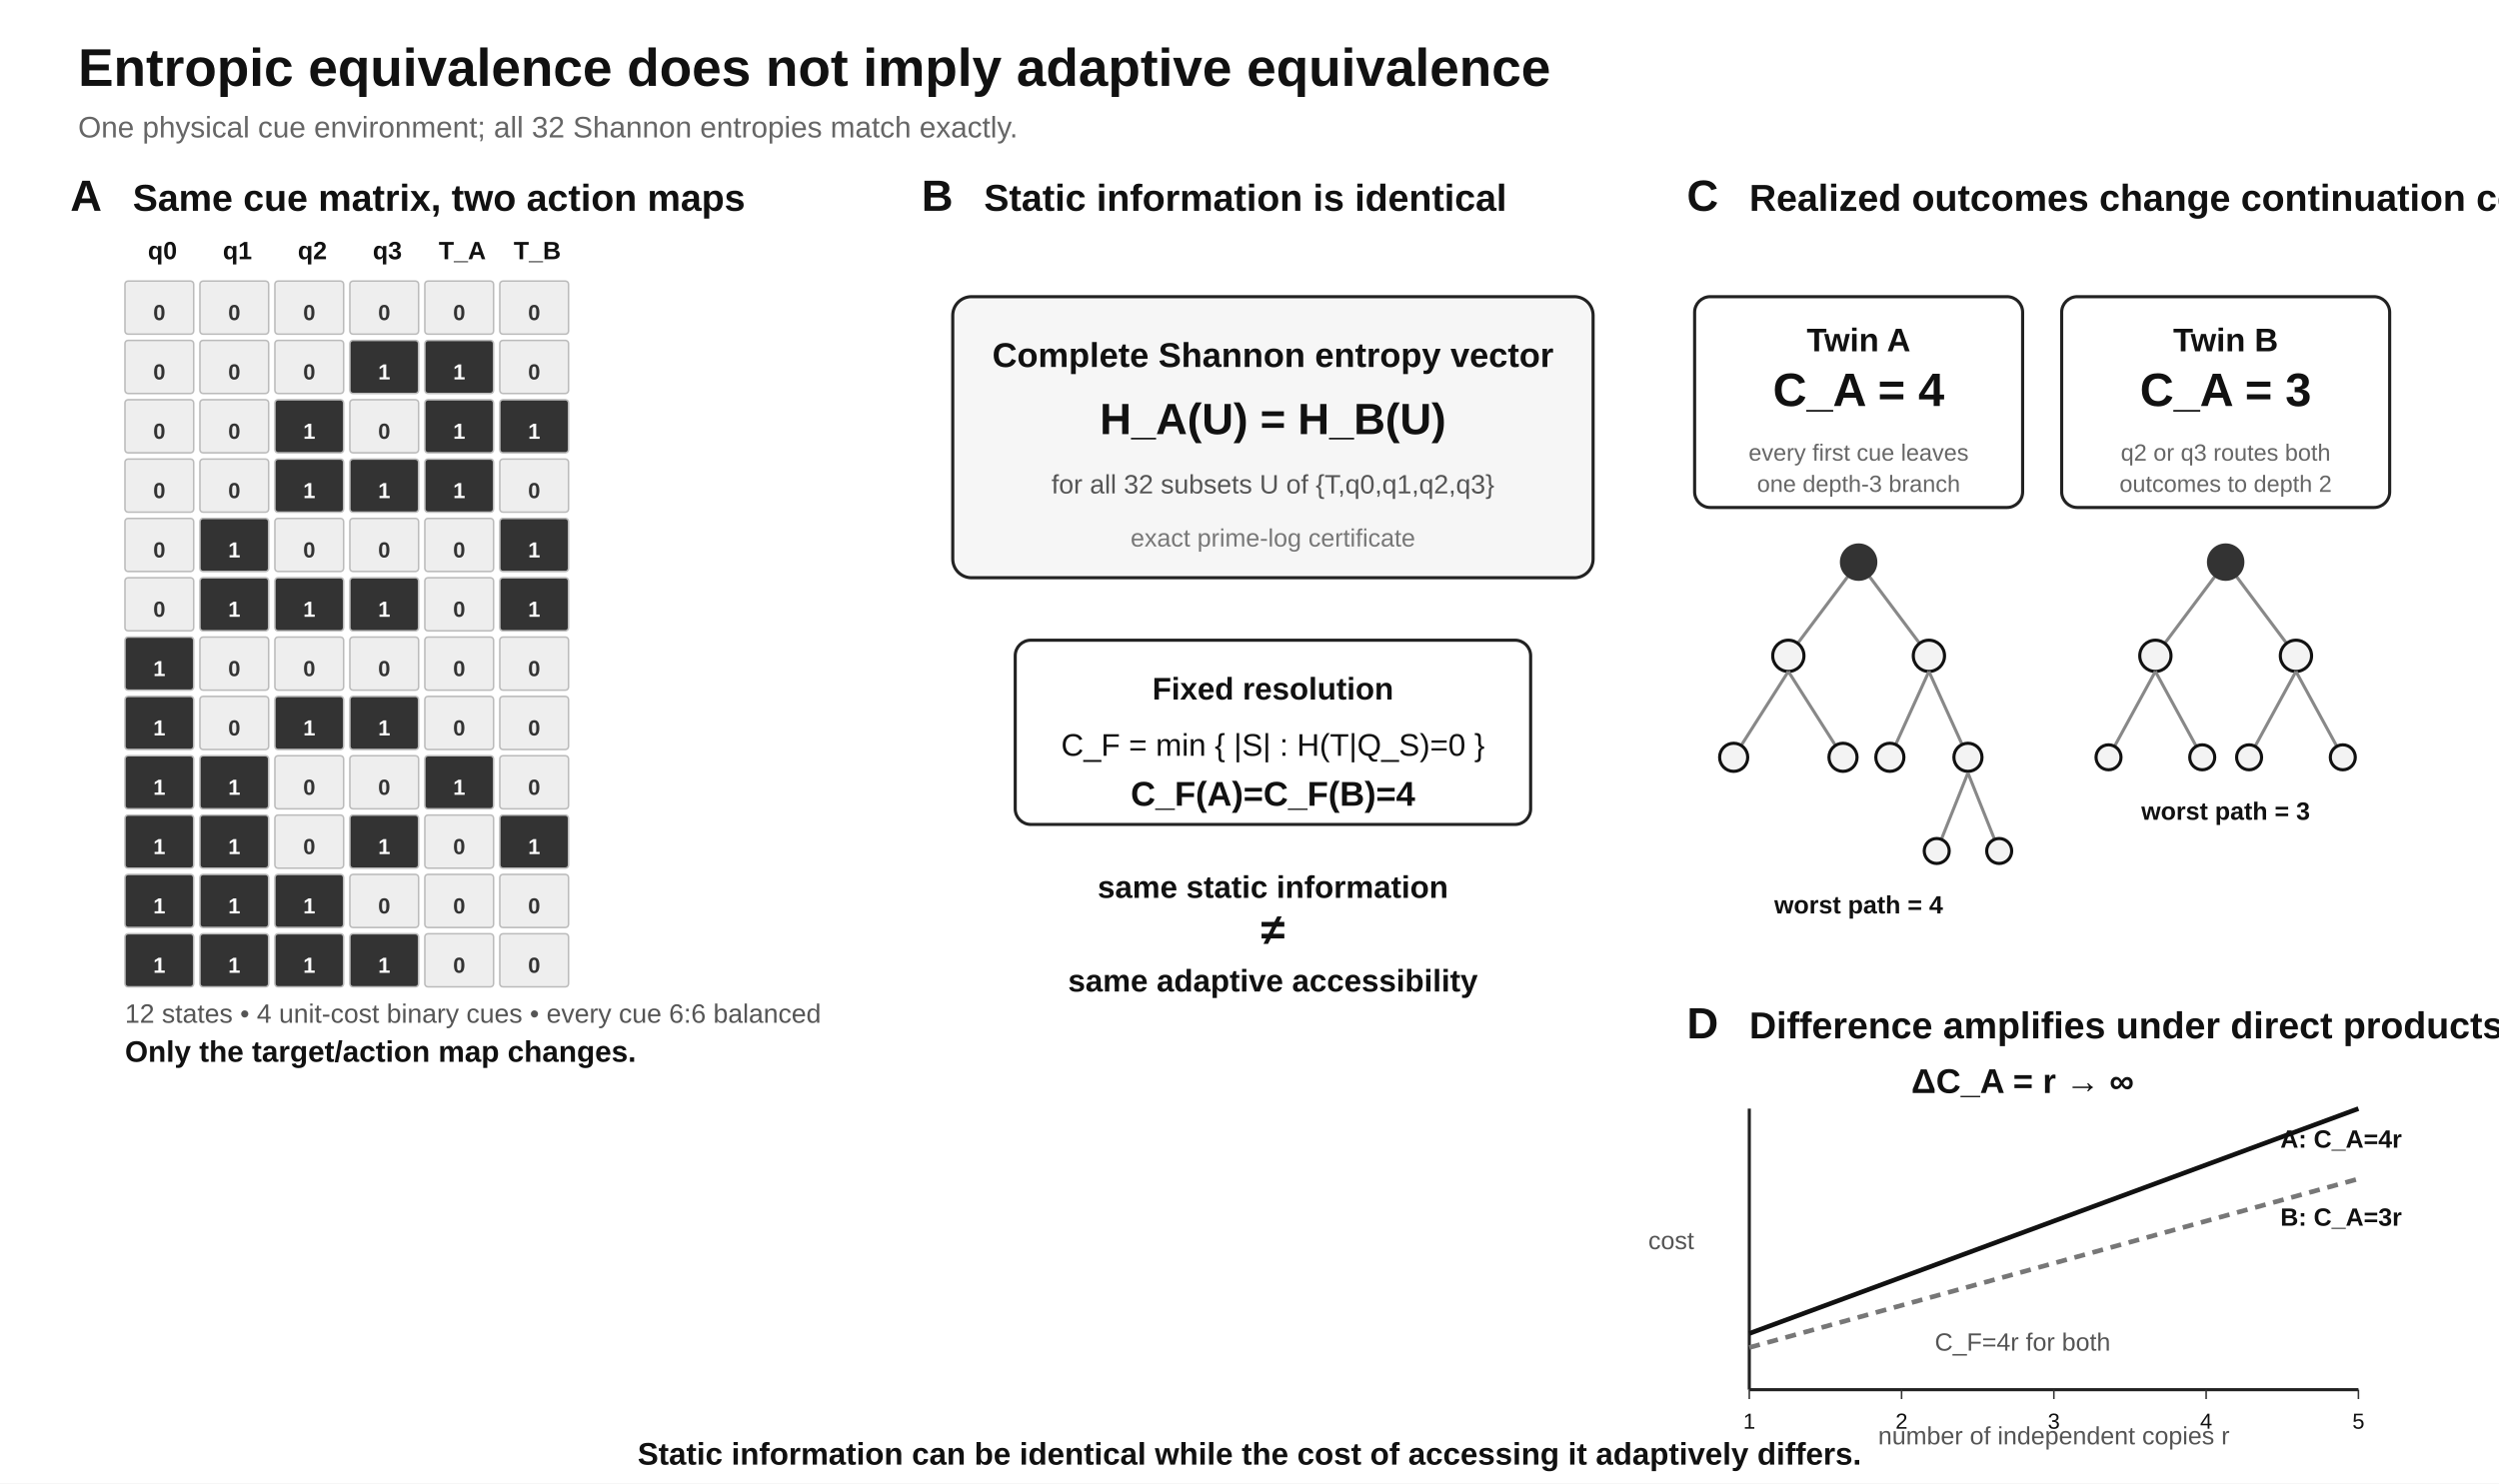
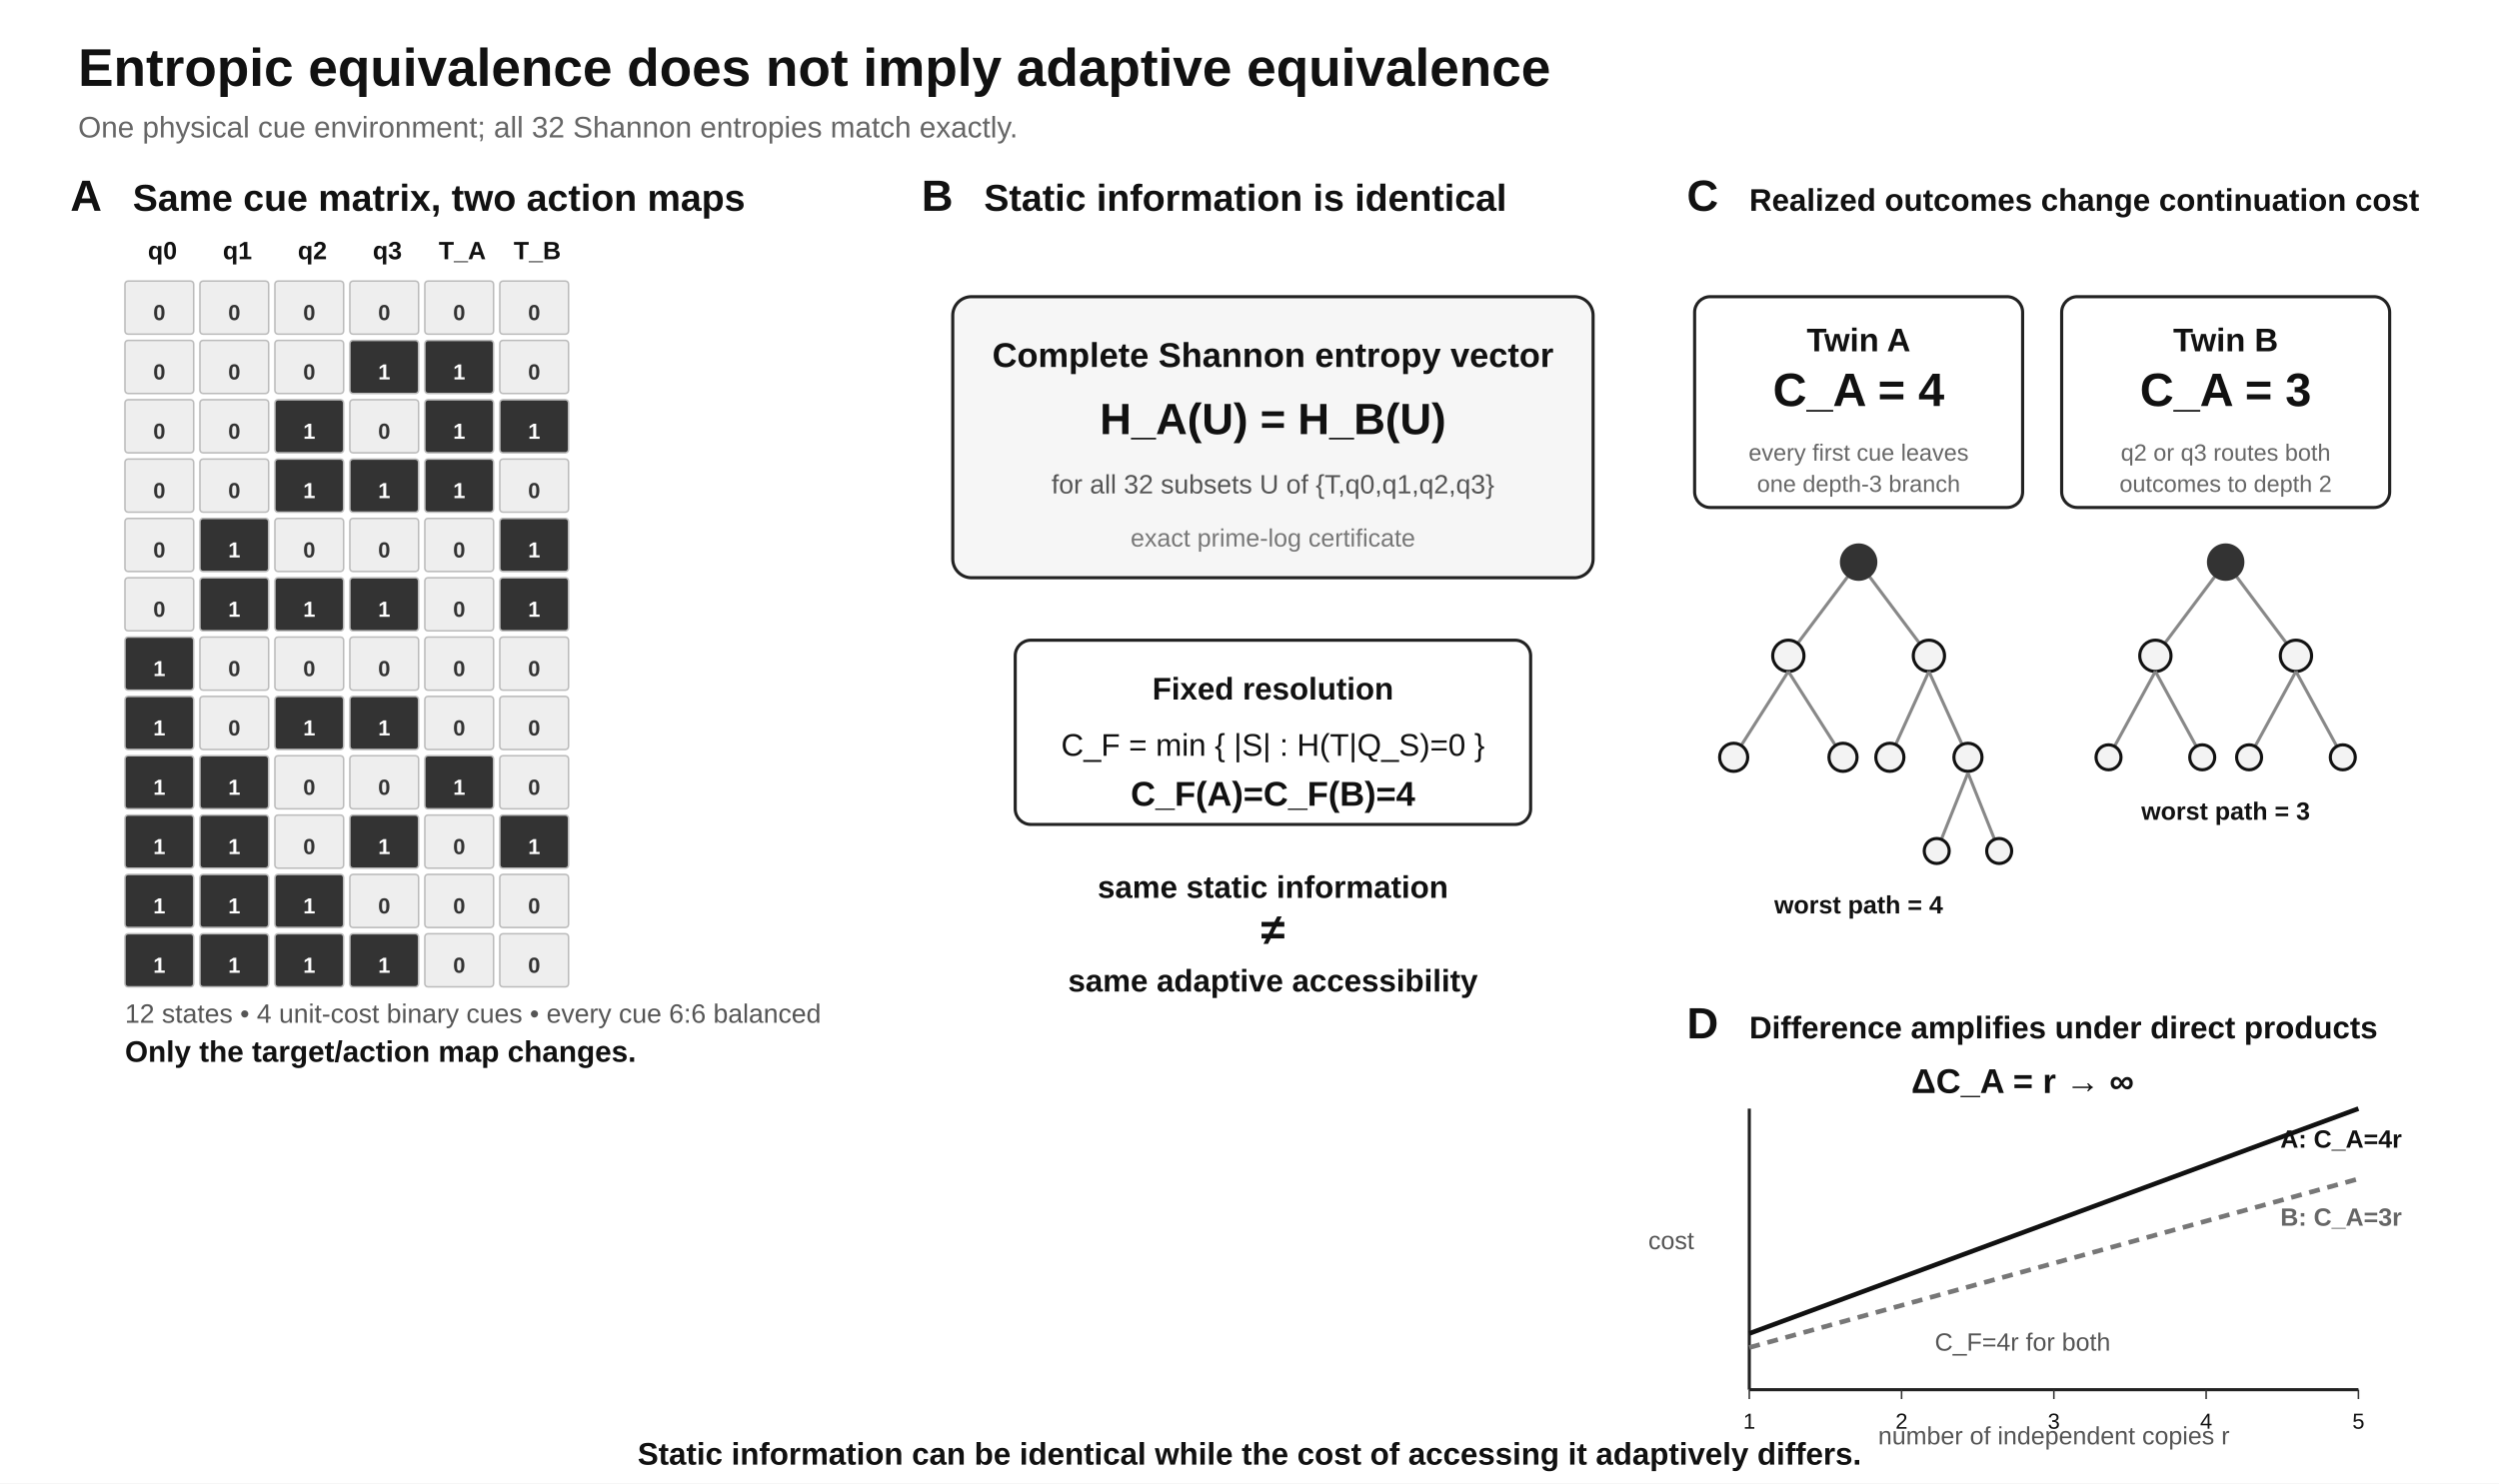
<svg xmlns="http://www.w3.org/2000/svg" width="1600" height="950" viewBox="0 0 1600 950">
  <rect x="0" y="0" width="1600" height="950" fill="#ffffff" />
  <style>text{font-family:Arial,Helvetica,sans-serif}</style>
  <text x="50" y="55" font-size="34" font-weight="bold" text-anchor="start" fill="#111111">Entropic equivalence does not imply adaptive equivalence</text>
  <text x="50" y="88" font-size="19" font-weight="normal" text-anchor="start" fill="#666666">One physical cue environment; all 32 Shannon entropies match exactly.</text>
  <text x="45" y="135" font-size="28" font-weight="bold" text-anchor="start" fill="#111111">A</text>
  <text x="85" y="135" font-size="24" font-weight="bold" text-anchor="start" fill="#111111">Same cue matrix, two action maps</text>
  <text x="104" y="166" font-size="16" font-weight="bold" text-anchor="middle" fill="#111111">q0</text>
  <text x="152" y="166" font-size="16" font-weight="bold" text-anchor="middle" fill="#111111">q1</text>
  <text x="200" y="166" font-size="16" font-weight="bold" text-anchor="middle" fill="#111111">q2</text>
  <text x="248" y="166" font-size="16" font-weight="bold" text-anchor="middle" fill="#111111">q3</text>
  <text x="296" y="166" font-size="16" font-weight="bold" text-anchor="middle" fill="#111111">T_A</text>
  <text x="344" y="166" font-size="16" font-weight="bold" text-anchor="middle" fill="#111111">T_B</text>
  <rect x="80" y="180" width="44" height="34" rx="2" fill="#eeeeee" stroke="#bbbbbb" stroke-width="1" />
  <text x="102" y="205" font-size="14" font-weight="bold" text-anchor="middle" fill="#333333">0</text>
  <rect x="128" y="180" width="44" height="34" rx="2" fill="#eeeeee" stroke="#bbbbbb" stroke-width="1" />
  <text x="150" y="205" font-size="14" font-weight="bold" text-anchor="middle" fill="#333333">0</text>
  <rect x="176" y="180" width="44" height="34" rx="2" fill="#eeeeee" stroke="#bbbbbb" stroke-width="1" />
  <text x="198" y="205" font-size="14" font-weight="bold" text-anchor="middle" fill="#333333">0</text>
  <rect x="224" y="180" width="44" height="34" rx="2" fill="#eeeeee" stroke="#bbbbbb" stroke-width="1" />
  <text x="246" y="205" font-size="14" font-weight="bold" text-anchor="middle" fill="#333333">0</text>
  <rect x="272" y="180" width="44" height="34" rx="2" fill="#eeeeee" stroke="#bbbbbb" stroke-width="1" />
  <text x="294" y="205" font-size="14" font-weight="bold" text-anchor="middle" fill="#333333">0</text>
  <rect x="320" y="180" width="44" height="34" rx="2" fill="#eeeeee" stroke="#bbbbbb" stroke-width="1" />
  <text x="342" y="205" font-size="14" font-weight="bold" text-anchor="middle" fill="#333333">0</text>
  <rect x="80" y="218" width="44" height="34" rx="2" fill="#eeeeee" stroke="#bbbbbb" stroke-width="1" />
  <text x="102" y="243" font-size="14" font-weight="bold" text-anchor="middle" fill="#333333">0</text>
  <rect x="128" y="218" width="44" height="34" rx="2" fill="#eeeeee" stroke="#bbbbbb" stroke-width="1" />
  <text x="150" y="243" font-size="14" font-weight="bold" text-anchor="middle" fill="#333333">0</text>
  <rect x="176" y="218" width="44" height="34" rx="2" fill="#eeeeee" stroke="#bbbbbb" stroke-width="1" />
  <text x="198" y="243" font-size="14" font-weight="bold" text-anchor="middle" fill="#333333">0</text>
  <rect x="224" y="218" width="44" height="34" rx="2" fill="#333333" stroke="#bbbbbb" stroke-width="1" />
  <text x="246" y="243" font-size="14" font-weight="bold" text-anchor="middle" fill="#ffffff">1</text>
  <rect x="272" y="218" width="44" height="34" rx="2" fill="#333333" stroke="#bbbbbb" stroke-width="1" />
  <text x="294" y="243" font-size="14" font-weight="bold" text-anchor="middle" fill="#ffffff">1</text>
  <rect x="320" y="218" width="44" height="34" rx="2" fill="#eeeeee" stroke="#bbbbbb" stroke-width="1" />
  <text x="342" y="243" font-size="14" font-weight="bold" text-anchor="middle" fill="#333333">0</text>
  <rect x="80" y="256" width="44" height="34" rx="2" fill="#eeeeee" stroke="#bbbbbb" stroke-width="1" />
  <text x="102" y="281" font-size="14" font-weight="bold" text-anchor="middle" fill="#333333">0</text>
  <rect x="128" y="256" width="44" height="34" rx="2" fill="#eeeeee" stroke="#bbbbbb" stroke-width="1" />
  <text x="150" y="281" font-size="14" font-weight="bold" text-anchor="middle" fill="#333333">0</text>
  <rect x="176" y="256" width="44" height="34" rx="2" fill="#333333" stroke="#bbbbbb" stroke-width="1" />
  <text x="198" y="281" font-size="14" font-weight="bold" text-anchor="middle" fill="#ffffff">1</text>
  <rect x="224" y="256" width="44" height="34" rx="2" fill="#eeeeee" stroke="#bbbbbb" stroke-width="1" />
  <text x="246" y="281" font-size="14" font-weight="bold" text-anchor="middle" fill="#333333">0</text>
  <rect x="272" y="256" width="44" height="34" rx="2" fill="#333333" stroke="#bbbbbb" stroke-width="1" />
  <text x="294" y="281" font-size="14" font-weight="bold" text-anchor="middle" fill="#ffffff">1</text>
  <rect x="320" y="256" width="44" height="34" rx="2" fill="#333333" stroke="#bbbbbb" stroke-width="1" />
  <text x="342" y="281" font-size="14" font-weight="bold" text-anchor="middle" fill="#ffffff">1</text>
  <rect x="80" y="294" width="44" height="34" rx="2" fill="#eeeeee" stroke="#bbbbbb" stroke-width="1" />
  <text x="102" y="319" font-size="14" font-weight="bold" text-anchor="middle" fill="#333333">0</text>
  <rect x="128" y="294" width="44" height="34" rx="2" fill="#eeeeee" stroke="#bbbbbb" stroke-width="1" />
  <text x="150" y="319" font-size="14" font-weight="bold" text-anchor="middle" fill="#333333">0</text>
  <rect x="176" y="294" width="44" height="34" rx="2" fill="#333333" stroke="#bbbbbb" stroke-width="1" />
  <text x="198" y="319" font-size="14" font-weight="bold" text-anchor="middle" fill="#ffffff">1</text>
  <rect x="224" y="294" width="44" height="34" rx="2" fill="#333333" stroke="#bbbbbb" stroke-width="1" />
  <text x="246" y="319" font-size="14" font-weight="bold" text-anchor="middle" fill="#ffffff">1</text>
  <rect x="272" y="294" width="44" height="34" rx="2" fill="#333333" stroke="#bbbbbb" stroke-width="1" />
  <text x="294" y="319" font-size="14" font-weight="bold" text-anchor="middle" fill="#ffffff">1</text>
  <rect x="320" y="294" width="44" height="34" rx="2" fill="#eeeeee" stroke="#bbbbbb" stroke-width="1" />
  <text x="342" y="319" font-size="14" font-weight="bold" text-anchor="middle" fill="#333333">0</text>
  <rect x="80" y="332" width="44" height="34" rx="2" fill="#eeeeee" stroke="#bbbbbb" stroke-width="1" />
  <text x="102" y="357" font-size="14" font-weight="bold" text-anchor="middle" fill="#333333">0</text>
  <rect x="128" y="332" width="44" height="34" rx="2" fill="#333333" stroke="#bbbbbb" stroke-width="1" />
  <text x="150" y="357" font-size="14" font-weight="bold" text-anchor="middle" fill="#ffffff">1</text>
  <rect x="176" y="332" width="44" height="34" rx="2" fill="#eeeeee" stroke="#bbbbbb" stroke-width="1" />
  <text x="198" y="357" font-size="14" font-weight="bold" text-anchor="middle" fill="#333333">0</text>
  <rect x="224" y="332" width="44" height="34" rx="2" fill="#eeeeee" stroke="#bbbbbb" stroke-width="1" />
  <text x="246" y="357" font-size="14" font-weight="bold" text-anchor="middle" fill="#333333">0</text>
  <rect x="272" y="332" width="44" height="34" rx="2" fill="#eeeeee" stroke="#bbbbbb" stroke-width="1" />
  <text x="294" y="357" font-size="14" font-weight="bold" text-anchor="middle" fill="#333333">0</text>
  <rect x="320" y="332" width="44" height="34" rx="2" fill="#333333" stroke="#bbbbbb" stroke-width="1" />
  <text x="342" y="357" font-size="14" font-weight="bold" text-anchor="middle" fill="#ffffff">1</text>
  <rect x="80" y="370" width="44" height="34" rx="2" fill="#eeeeee" stroke="#bbbbbb" stroke-width="1" />
  <text x="102" y="395" font-size="14" font-weight="bold" text-anchor="middle" fill="#333333">0</text>
  <rect x="128" y="370" width="44" height="34" rx="2" fill="#333333" stroke="#bbbbbb" stroke-width="1" />
  <text x="150" y="395" font-size="14" font-weight="bold" text-anchor="middle" fill="#ffffff">1</text>
  <rect x="176" y="370" width="44" height="34" rx="2" fill="#333333" stroke="#bbbbbb" stroke-width="1" />
  <text x="198" y="395" font-size="14" font-weight="bold" text-anchor="middle" fill="#ffffff">1</text>
  <rect x="224" y="370" width="44" height="34" rx="2" fill="#333333" stroke="#bbbbbb" stroke-width="1" />
  <text x="246" y="395" font-size="14" font-weight="bold" text-anchor="middle" fill="#ffffff">1</text>
  <rect x="272" y="370" width="44" height="34" rx="2" fill="#eeeeee" stroke="#bbbbbb" stroke-width="1" />
  <text x="294" y="395" font-size="14" font-weight="bold" text-anchor="middle" fill="#333333">0</text>
  <rect x="320" y="370" width="44" height="34" rx="2" fill="#333333" stroke="#bbbbbb" stroke-width="1" />
  <text x="342" y="395" font-size="14" font-weight="bold" text-anchor="middle" fill="#ffffff">1</text>
  <rect x="80" y="408" width="44" height="34" rx="2" fill="#333333" stroke="#bbbbbb" stroke-width="1" />
  <text x="102" y="433" font-size="14" font-weight="bold" text-anchor="middle" fill="#ffffff">1</text>
  <rect x="128" y="408" width="44" height="34" rx="2" fill="#eeeeee" stroke="#bbbbbb" stroke-width="1" />
  <text x="150" y="433" font-size="14" font-weight="bold" text-anchor="middle" fill="#333333">0</text>
  <rect x="176" y="408" width="44" height="34" rx="2" fill="#eeeeee" stroke="#bbbbbb" stroke-width="1" />
  <text x="198" y="433" font-size="14" font-weight="bold" text-anchor="middle" fill="#333333">0</text>
  <rect x="224" y="408" width="44" height="34" rx="2" fill="#eeeeee" stroke="#bbbbbb" stroke-width="1" />
  <text x="246" y="433" font-size="14" font-weight="bold" text-anchor="middle" fill="#333333">0</text>
  <rect x="272" y="408" width="44" height="34" rx="2" fill="#eeeeee" stroke="#bbbbbb" stroke-width="1" />
  <text x="294" y="433" font-size="14" font-weight="bold" text-anchor="middle" fill="#333333">0</text>
  <rect x="320" y="408" width="44" height="34" rx="2" fill="#eeeeee" stroke="#bbbbbb" stroke-width="1" />
  <text x="342" y="433" font-size="14" font-weight="bold" text-anchor="middle" fill="#333333">0</text>
  <rect x="80" y="446" width="44" height="34" rx="2" fill="#333333" stroke="#bbbbbb" stroke-width="1" />
  <text x="102" y="471" font-size="14" font-weight="bold" text-anchor="middle" fill="#ffffff">1</text>
  <rect x="128" y="446" width="44" height="34" rx="2" fill="#eeeeee" stroke="#bbbbbb" stroke-width="1" />
  <text x="150" y="471" font-size="14" font-weight="bold" text-anchor="middle" fill="#333333">0</text>
  <rect x="176" y="446" width="44" height="34" rx="2" fill="#333333" stroke="#bbbbbb" stroke-width="1" />
  <text x="198" y="471" font-size="14" font-weight="bold" text-anchor="middle" fill="#ffffff">1</text>
  <rect x="224" y="446" width="44" height="34" rx="2" fill="#333333" stroke="#bbbbbb" stroke-width="1" />
  <text x="246" y="471" font-size="14" font-weight="bold" text-anchor="middle" fill="#ffffff">1</text>
  <rect x="272" y="446" width="44" height="34" rx="2" fill="#eeeeee" stroke="#bbbbbb" stroke-width="1" />
  <text x="294" y="471" font-size="14" font-weight="bold" text-anchor="middle" fill="#333333">0</text>
  <rect x="320" y="446" width="44" height="34" rx="2" fill="#eeeeee" stroke="#bbbbbb" stroke-width="1" />
  <text x="342" y="471" font-size="14" font-weight="bold" text-anchor="middle" fill="#333333">0</text>
  <rect x="80" y="484" width="44" height="34" rx="2" fill="#333333" stroke="#bbbbbb" stroke-width="1" />
  <text x="102" y="509" font-size="14" font-weight="bold" text-anchor="middle" fill="#ffffff">1</text>
  <rect x="128" y="484" width="44" height="34" rx="2" fill="#333333" stroke="#bbbbbb" stroke-width="1" />
  <text x="150" y="509" font-size="14" font-weight="bold" text-anchor="middle" fill="#ffffff">1</text>
  <rect x="176" y="484" width="44" height="34" rx="2" fill="#eeeeee" stroke="#bbbbbb" stroke-width="1" />
  <text x="198" y="509" font-size="14" font-weight="bold" text-anchor="middle" fill="#333333">0</text>
  <rect x="224" y="484" width="44" height="34" rx="2" fill="#eeeeee" stroke="#bbbbbb" stroke-width="1" />
  <text x="246" y="509" font-size="14" font-weight="bold" text-anchor="middle" fill="#333333">0</text>
  <rect x="272" y="484" width="44" height="34" rx="2" fill="#333333" stroke="#bbbbbb" stroke-width="1" />
  <text x="294" y="509" font-size="14" font-weight="bold" text-anchor="middle" fill="#ffffff">1</text>
  <rect x="320" y="484" width="44" height="34" rx="2" fill="#eeeeee" stroke="#bbbbbb" stroke-width="1" />
  <text x="342" y="509" font-size="14" font-weight="bold" text-anchor="middle" fill="#333333">0</text>
  <rect x="80" y="522" width="44" height="34" rx="2" fill="#333333" stroke="#bbbbbb" stroke-width="1" />
  <text x="102" y="547" font-size="14" font-weight="bold" text-anchor="middle" fill="#ffffff">1</text>
  <rect x="128" y="522" width="44" height="34" rx="2" fill="#333333" stroke="#bbbbbb" stroke-width="1" />
  <text x="150" y="547" font-size="14" font-weight="bold" text-anchor="middle" fill="#ffffff">1</text>
  <rect x="176" y="522" width="44" height="34" rx="2" fill="#eeeeee" stroke="#bbbbbb" stroke-width="1" />
  <text x="198" y="547" font-size="14" font-weight="bold" text-anchor="middle" fill="#333333">0</text>
  <rect x="224" y="522" width="44" height="34" rx="2" fill="#333333" stroke="#bbbbbb" stroke-width="1" />
  <text x="246" y="547" font-size="14" font-weight="bold" text-anchor="middle" fill="#ffffff">1</text>
  <rect x="272" y="522" width="44" height="34" rx="2" fill="#eeeeee" stroke="#bbbbbb" stroke-width="1" />
  <text x="294" y="547" font-size="14" font-weight="bold" text-anchor="middle" fill="#333333">0</text>
  <rect x="320" y="522" width="44" height="34" rx="2" fill="#333333" stroke="#bbbbbb" stroke-width="1" />
  <text x="342" y="547" font-size="14" font-weight="bold" text-anchor="middle" fill="#ffffff">1</text>
  <rect x="80" y="560" width="44" height="34" rx="2" fill="#333333" stroke="#bbbbbb" stroke-width="1" />
  <text x="102" y="585" font-size="14" font-weight="bold" text-anchor="middle" fill="#ffffff">1</text>
  <rect x="128" y="560" width="44" height="34" rx="2" fill="#333333" stroke="#bbbbbb" stroke-width="1" />
  <text x="150" y="585" font-size="14" font-weight="bold" text-anchor="middle" fill="#ffffff">1</text>
  <rect x="176" y="560" width="44" height="34" rx="2" fill="#333333" stroke="#bbbbbb" stroke-width="1" />
  <text x="198" y="585" font-size="14" font-weight="bold" text-anchor="middle" fill="#ffffff">1</text>
  <rect x="224" y="560" width="44" height="34" rx="2" fill="#eeeeee" stroke="#bbbbbb" stroke-width="1" />
  <text x="246" y="585" font-size="14" font-weight="bold" text-anchor="middle" fill="#333333">0</text>
  <rect x="272" y="560" width="44" height="34" rx="2" fill="#eeeeee" stroke="#bbbbbb" stroke-width="1" />
  <text x="294" y="585" font-size="14" font-weight="bold" text-anchor="middle" fill="#333333">0</text>
  <rect x="320" y="560" width="44" height="34" rx="2" fill="#eeeeee" stroke="#bbbbbb" stroke-width="1" />
  <text x="342" y="585" font-size="14" font-weight="bold" text-anchor="middle" fill="#333333">0</text>
  <rect x="80" y="598" width="44" height="34" rx="2" fill="#333333" stroke="#bbbbbb" stroke-width="1" />
  <text x="102" y="623" font-size="14" font-weight="bold" text-anchor="middle" fill="#ffffff">1</text>
  <rect x="128" y="598" width="44" height="34" rx="2" fill="#333333" stroke="#bbbbbb" stroke-width="1" />
  <text x="150" y="623" font-size="14" font-weight="bold" text-anchor="middle" fill="#ffffff">1</text>
  <rect x="176" y="598" width="44" height="34" rx="2" fill="#333333" stroke="#bbbbbb" stroke-width="1" />
  <text x="198" y="623" font-size="14" font-weight="bold" text-anchor="middle" fill="#ffffff">1</text>
  <rect x="224" y="598" width="44" height="34" rx="2" fill="#333333" stroke="#bbbbbb" stroke-width="1" />
  <text x="246" y="623" font-size="14" font-weight="bold" text-anchor="middle" fill="#ffffff">1</text>
  <rect x="272" y="598" width="44" height="34" rx="2" fill="#eeeeee" stroke="#bbbbbb" stroke-width="1" />
  <text x="294" y="623" font-size="14" font-weight="bold" text-anchor="middle" fill="#333333">0</text>
  <rect x="320" y="598" width="44" height="34" rx="2" fill="#eeeeee" stroke="#bbbbbb" stroke-width="1" />
  <text x="342" y="623" font-size="14" font-weight="bold" text-anchor="middle" fill="#333333">0</text>
  <text x="80" y="655" font-size="17" font-weight="normal" text-anchor="start" fill="#555555">12 states • 4 unit-cost binary cues • every cue 6:6 balanced</text>
  <text x="80" y="680" font-size="19" font-weight="bold" text-anchor="start" fill="#111111">Only the target/action map changes.</text>
  <text x="590" y="135" font-size="28" font-weight="bold" text-anchor="start" fill="#111111">B</text>
  <text x="630" y="135" font-size="24" font-weight="bold" text-anchor="start" fill="#111111">Static information is identical</text>
  <rect x="610" y="190" width="410" height="180" rx="12" fill="#f6f6f6" stroke="#222222" stroke-width="2" />
  <text x="815" y="235" font-size="22" font-weight="bold" text-anchor="middle" fill="#111111">Complete Shannon entropy vector</text>
  <text x="815" y="278" font-size="28" font-weight="bold" text-anchor="middle" fill="#111111">H_A(U) = H_B(U)</text>
  <text x="815" y="316" font-size="17" font-weight="normal" text-anchor="middle" fill="#555555">for all 32 subsets U of {T,q0,q1,q2,q3}</text>
  <text x="815" y="350" font-size="16" font-weight="normal" text-anchor="middle" fill="#777777">exact prime-log certificate</text>
  <rect x="650" y="410" width="330" height="118" rx="10" fill="#ffffff" stroke="#222222" stroke-width="2" />
  <text x="815" y="448" font-size="20" font-weight="bold" text-anchor="middle" fill="#111111">Fixed resolution</text>
  <text x="815" y="484" font-size="20" font-weight="normal" text-anchor="middle" fill="#111111">C_F = min { |S| : H(T|Q_S)=0 }</text>
  <text x="815" y="516" font-size="22" font-weight="bold" text-anchor="middle" fill="#111111">C_F(A)=C_F(B)=4</text>
  <text x="815" y="575" font-size="20" font-weight="bold" text-anchor="middle" fill="#111111">same static information</text>
  <text x="815" y="605" font-size="28" font-weight="bold" text-anchor="middle" fill="#111111">≠</text>
  <text x="815" y="635" font-size="20" font-weight="bold" text-anchor="middle" fill="#111111">same adaptive accessibility</text>
  <text x="1080" y="135" font-size="28" font-weight="bold" text-anchor="start" fill="#111111">C</text>
-   <text x="1120" y="135" font-size="24" font-weight="bold" text-anchor="start" fill="#111111">Realized outcomes change continuation cost</text>
+   <text x="1120" y="135" font-size="20" font-weight="bold" text-anchor="start" fill="#111111">Realized outcomes change continuation cost</text>
  <rect x="1085" y="190" width="210" height="135" rx="10" fill="#ffffff" stroke="#222222" stroke-width="2" />
  <rect x="1320" y="190" width="210" height="135" rx="10" fill="#ffffff" stroke="#222222" stroke-width="2" />
  <text x="1190" y="225" font-size="21" font-weight="bold" text-anchor="middle" fill="#111111">Twin A</text>
  <text x="1425" y="225" font-size="21" font-weight="bold" text-anchor="middle" fill="#111111">Twin B</text>
  <text x="1190" y="260" font-size="30" font-weight="bold" text-anchor="middle" fill="#111111">C_A = 4</text>
  <text x="1425" y="260" font-size="30" font-weight="bold" text-anchor="middle" fill="#111111">C_A = 3</text>
  <text x="1190" y="295" font-size="15" font-weight="normal" text-anchor="middle" fill="#666666">every first cue leaves</text>
  <text x="1190" y="315" font-size="15" font-weight="normal" text-anchor="middle" fill="#666666">one depth-3 branch</text>
  <text x="1425" y="295" font-size="15" font-weight="normal" text-anchor="middle" fill="#666666">q2 or q3 routes both</text>
  <text x="1425" y="315" font-size="15" font-weight="normal" text-anchor="middle" fill="#666666">outcomes to depth 2</text>
  <line x1="1190" y1="360" x2="1145" y2="420" stroke="#888888" stroke-width="2" />
  <line x1="1190" y1="360" x2="1235" y2="420" stroke="#888888" stroke-width="2" />
  <circle cx="1190" cy="360" r="11" fill="#333333" stroke="#333333" stroke-width="2" />
  <circle cx="1145" cy="420" r="10" fill="#f3f3f3" stroke="#111111" stroke-width="2" />
  <circle cx="1235" cy="420" r="10" fill="#f3f3f3" stroke="#111111" stroke-width="2" />
  <line x1="1145" y1="430" x2="1110" y2="485" stroke="#888888" stroke-width="2" />
  <line x1="1145" y1="430" x2="1180" y2="485" stroke="#888888" stroke-width="2" />
  <circle cx="1110" cy="485" r="9" fill="#f3f3f3" stroke="#111111" stroke-width="2" />
  <circle cx="1180" cy="485" r="9" fill="#f3f3f3" stroke="#111111" stroke-width="2" />
  <line x1="1235" y1="430" x2="1210" y2="485" stroke="#888888" stroke-width="2" />
  <line x1="1235" y1="430" x2="1260" y2="485" stroke="#888888" stroke-width="2" />
  <circle cx="1210" cy="485" r="9" fill="#f3f3f3" stroke="#111111" stroke-width="2" />
  <circle cx="1260" cy="485" r="9" fill="#f3f3f3" stroke="#111111" stroke-width="2" />
  <line x1="1260" y1="495" x2="1240" y2="545" stroke="#888888" stroke-width="2" />
  <line x1="1260" y1="495" x2="1280" y2="545" stroke="#888888" stroke-width="2" />
  <circle cx="1240" cy="545" r="8" fill="#f3f3f3" stroke="#111111" stroke-width="2" />
  <circle cx="1280" cy="545" r="8" fill="#f3f3f3" stroke="#111111" stroke-width="2" />
  <text x="1190" y="585" font-size="16" font-weight="bold" text-anchor="middle" fill="#111111">worst path = 4</text>
  <line x1="1425" y1="360" x2="1380" y2="420" stroke="#888888" stroke-width="2" />
  <line x1="1425" y1="360" x2="1470" y2="420" stroke="#888888" stroke-width="2" />
  <circle cx="1425" cy="360" r="11" fill="#333333" stroke="#333333" stroke-width="2" />
  <circle cx="1380" cy="420" r="10" fill="#f3f3f3" stroke="#111111" stroke-width="2" />
  <circle cx="1470" cy="420" r="10" fill="#f3f3f3" stroke="#111111" stroke-width="2" />
  <line x1="1380" y1="430" x2="1350" y2="485" stroke="#888888" stroke-width="2" />
  <line x1="1380" y1="430" x2="1410" y2="485" stroke="#888888" stroke-width="2" />
  <line x1="1470" y1="430" x2="1440" y2="485" stroke="#888888" stroke-width="2" />
  <line x1="1470" y1="430" x2="1500" y2="485" stroke="#888888" stroke-width="2" />
  <circle cx="1350" cy="485" r="8" fill="#f3f3f3" stroke="#111111" stroke-width="2" />
  <circle cx="1410" cy="485" r="8" fill="#f3f3f3" stroke="#111111" stroke-width="2" />
  <circle cx="1440" cy="485" r="8" fill="#f3f3f3" stroke="#111111" stroke-width="2" />
  <circle cx="1500" cy="485" r="8" fill="#f3f3f3" stroke="#111111" stroke-width="2" />
  <text x="1425" y="525" font-size="16" font-weight="bold" text-anchor="middle" fill="#111111">worst path = 3</text>
  <text x="1080" y="665" font-size="28" font-weight="bold" text-anchor="start" fill="#111111">D</text>
-   <text x="1120" y="665" font-size="24" font-weight="bold" text-anchor="start" fill="#111111">Difference amplifies under direct products</text>
+   <text x="1120" y="665" font-size="20" font-weight="bold" text-anchor="start" fill="#111111">Difference amplifies under direct products</text>
  <line x1="1120" y1="890" x2="1510" y2="890" stroke="#222222" stroke-width="2" />
  <line x1="1120" y1="890" x2="1120" y2="710" stroke="#222222" stroke-width="2" />
  <text x="1315" y="925" font-size="16" font-weight="normal" text-anchor="middle" fill="#555555">number of independent copies r</text>
  <text x="1070" y="800" font-size="16" font-weight="normal" text-anchor="middle" fill="#555555">cost</text>
  <line x1="1120" y1="890" x2="1120" y2="896" stroke="#333333" stroke-width="1" />
  <text x="1120" y="915" font-size="14" font-weight="normal" text-anchor="middle" fill="#111111">1</text>
  <line x1="1217.5" y1="890" x2="1217.5" y2="896" stroke="#333333" stroke-width="1" />
  <text x="1217.5" y="915" font-size="14" font-weight="normal" text-anchor="middle" fill="#111111">2</text>
  <line x1="1315" y1="890" x2="1315" y2="896" stroke="#333333" stroke-width="1" />
  <text x="1315" y="915" font-size="14" font-weight="normal" text-anchor="middle" fill="#111111">3</text>
  <line x1="1412.5" y1="890" x2="1412.5" y2="896" stroke="#333333" stroke-width="1" />
  <text x="1412.5" y="915" font-size="14" font-weight="normal" text-anchor="middle" fill="#111111">4</text>
  <line x1="1510" y1="890" x2="1510" y2="896" stroke="#333333" stroke-width="1" />
  <text x="1510" y="915" font-size="14" font-weight="normal" text-anchor="middle" fill="#111111">5</text>
  <polyline points="1120,854 1217.5,818 1315,782 1412.5,746 1510,710" fill="none" stroke="#111111" stroke-width="3" />
  <polyline points="1120,863 1217.5,836 1315,809 1412.5,782 1510,755" fill="none" stroke="#777777" stroke-width="3" stroke-dasharray="7 5" />
  <text x="1460" y="735" font-size="16" font-weight="bold" text-anchor="start" fill="#111111">A: C_A=4r</text>
-   <text x="1460" y="785" font-size="16" font-weight="bold" text-anchor="#666666" fill="#111111">B: C_A=3r</text>
+   <text x="1460" y="785" font-size="16" font-weight="bold" text-anchor="start" fill="#666666">B: C_A=3r</text>
  <text x="1295" y="865" font-size="16" font-weight="normal" text-anchor="middle" fill="#555555">C_F=4r for both</text>
  <text x="1295" y="700" font-size="22" font-weight="bold" text-anchor="middle" fill="#111111">ΔC_A = r → ∞</text>
  <text x="800" y="938" font-size="20" font-weight="bold" text-anchor="middle" fill="#111111">Static information can be identical while the cost of accessing it adaptively differs.</text>
</svg>
